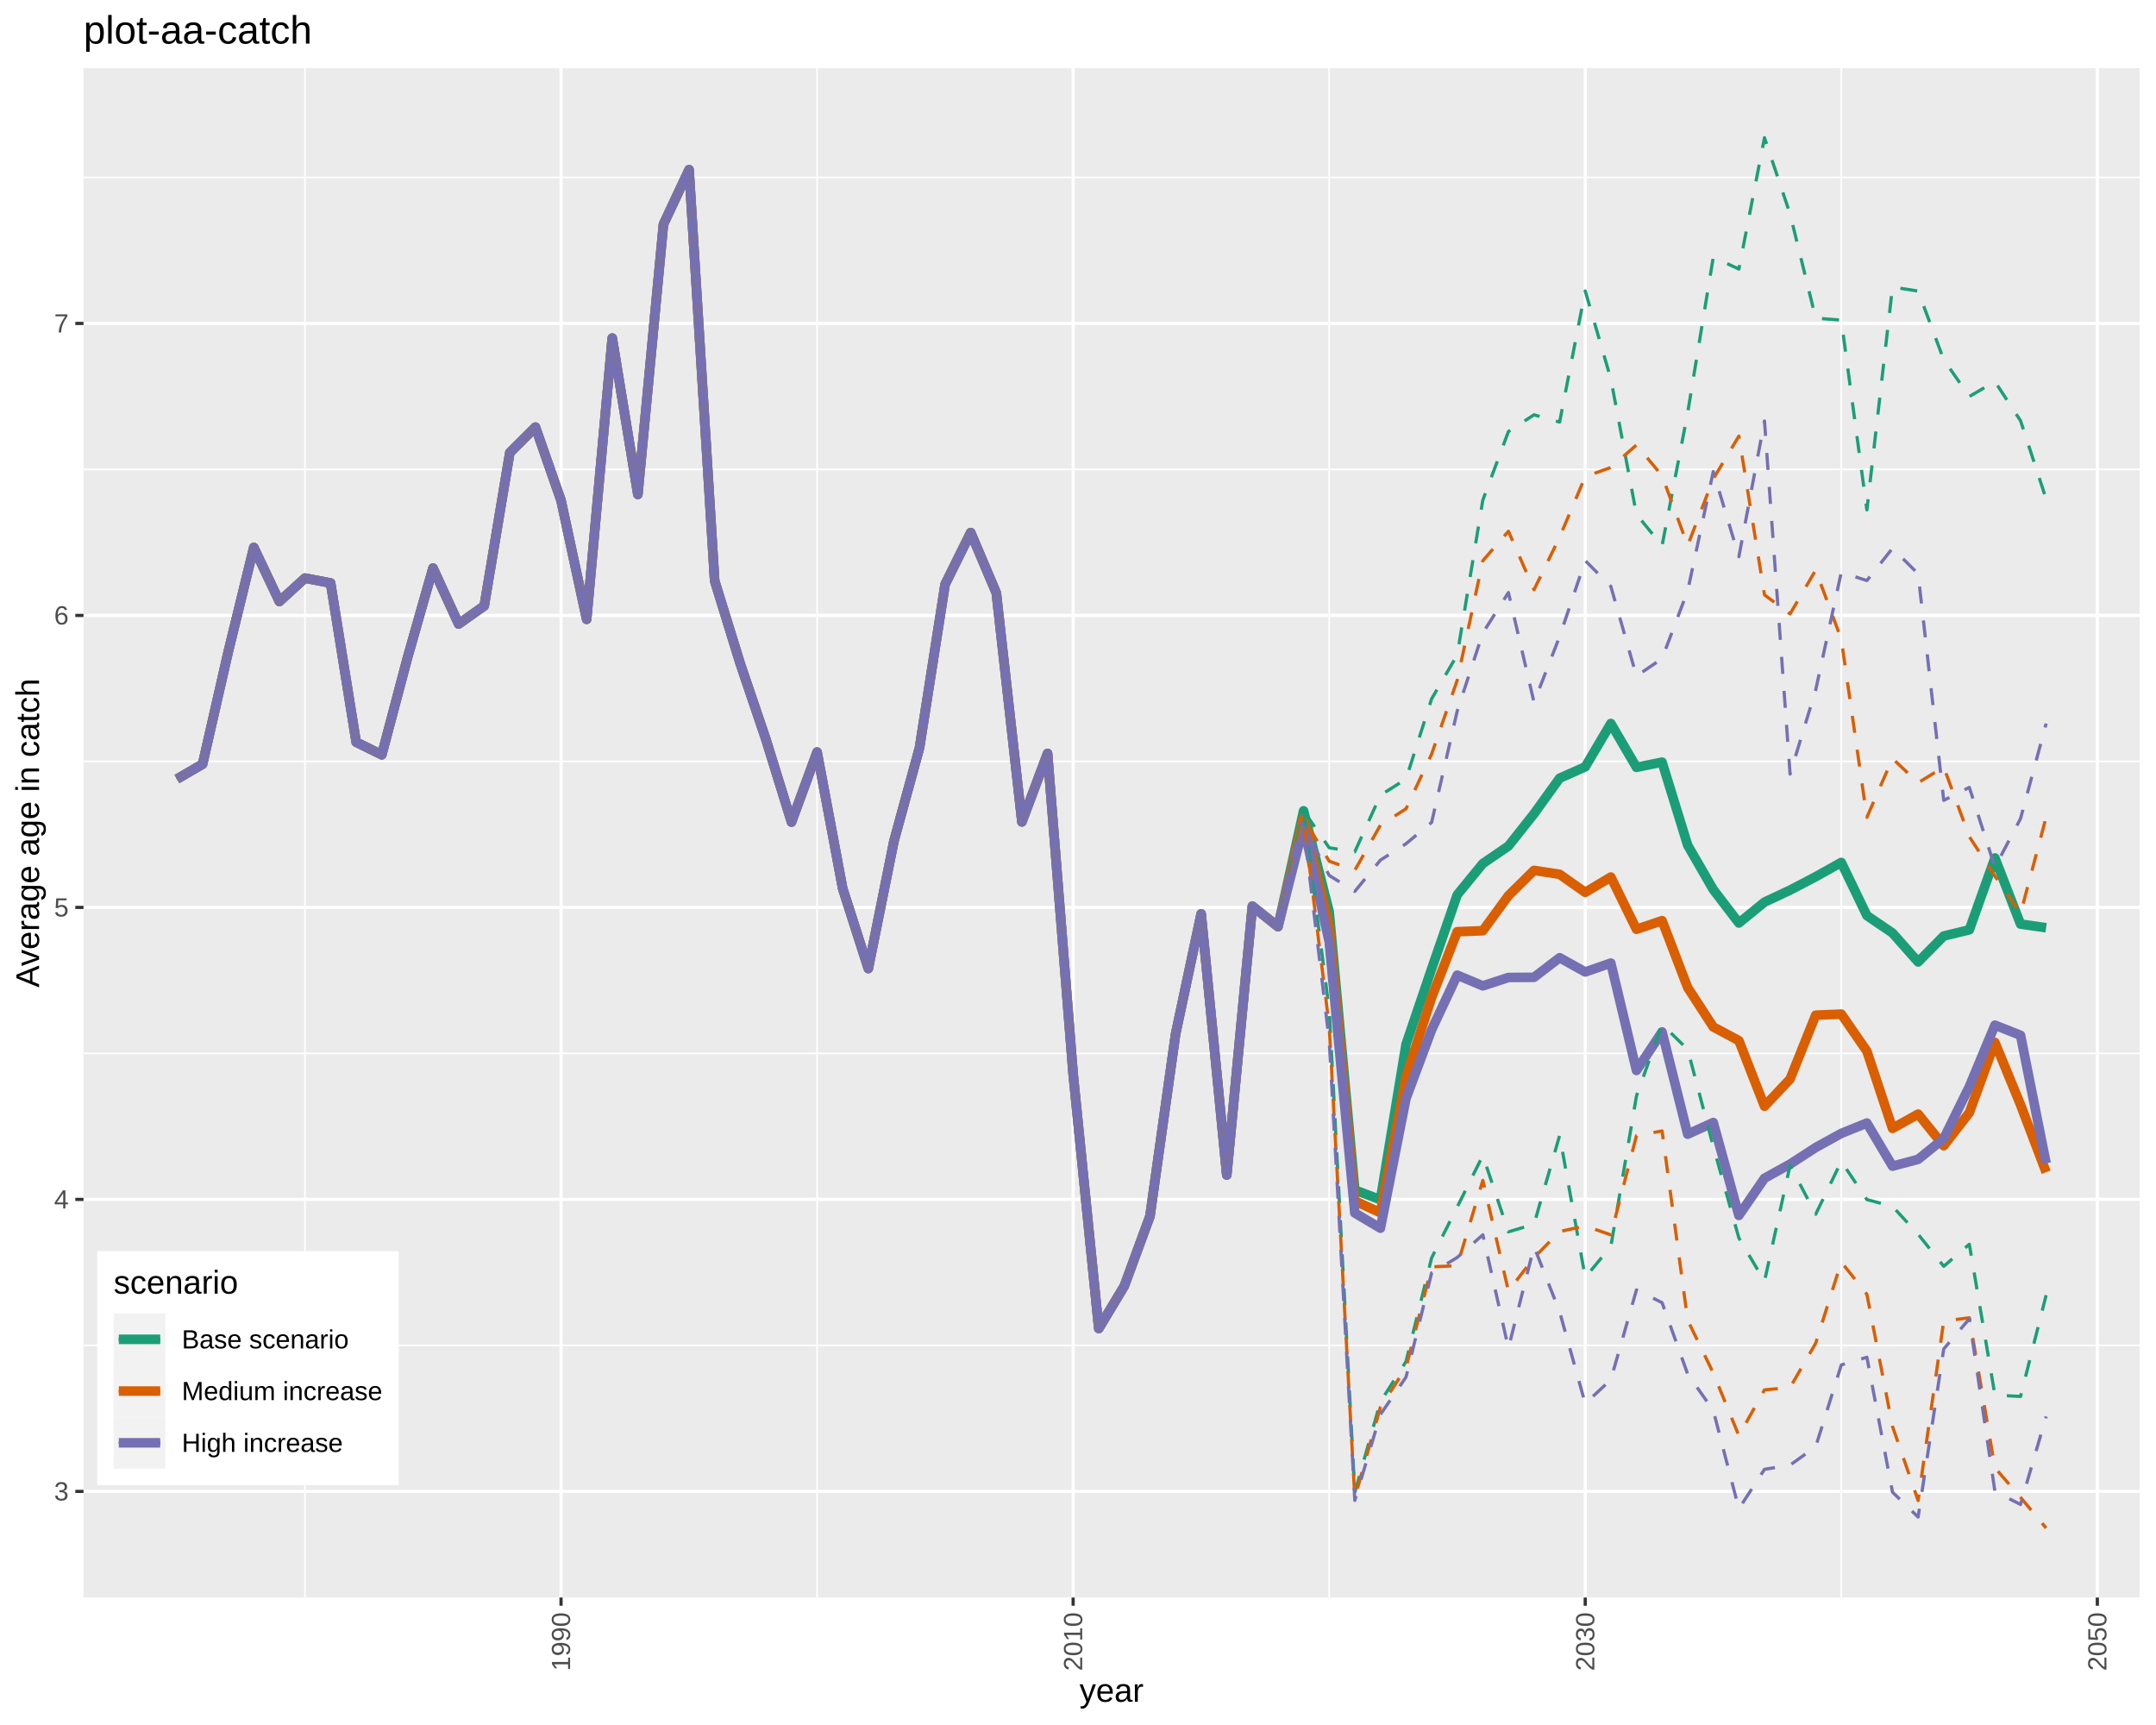
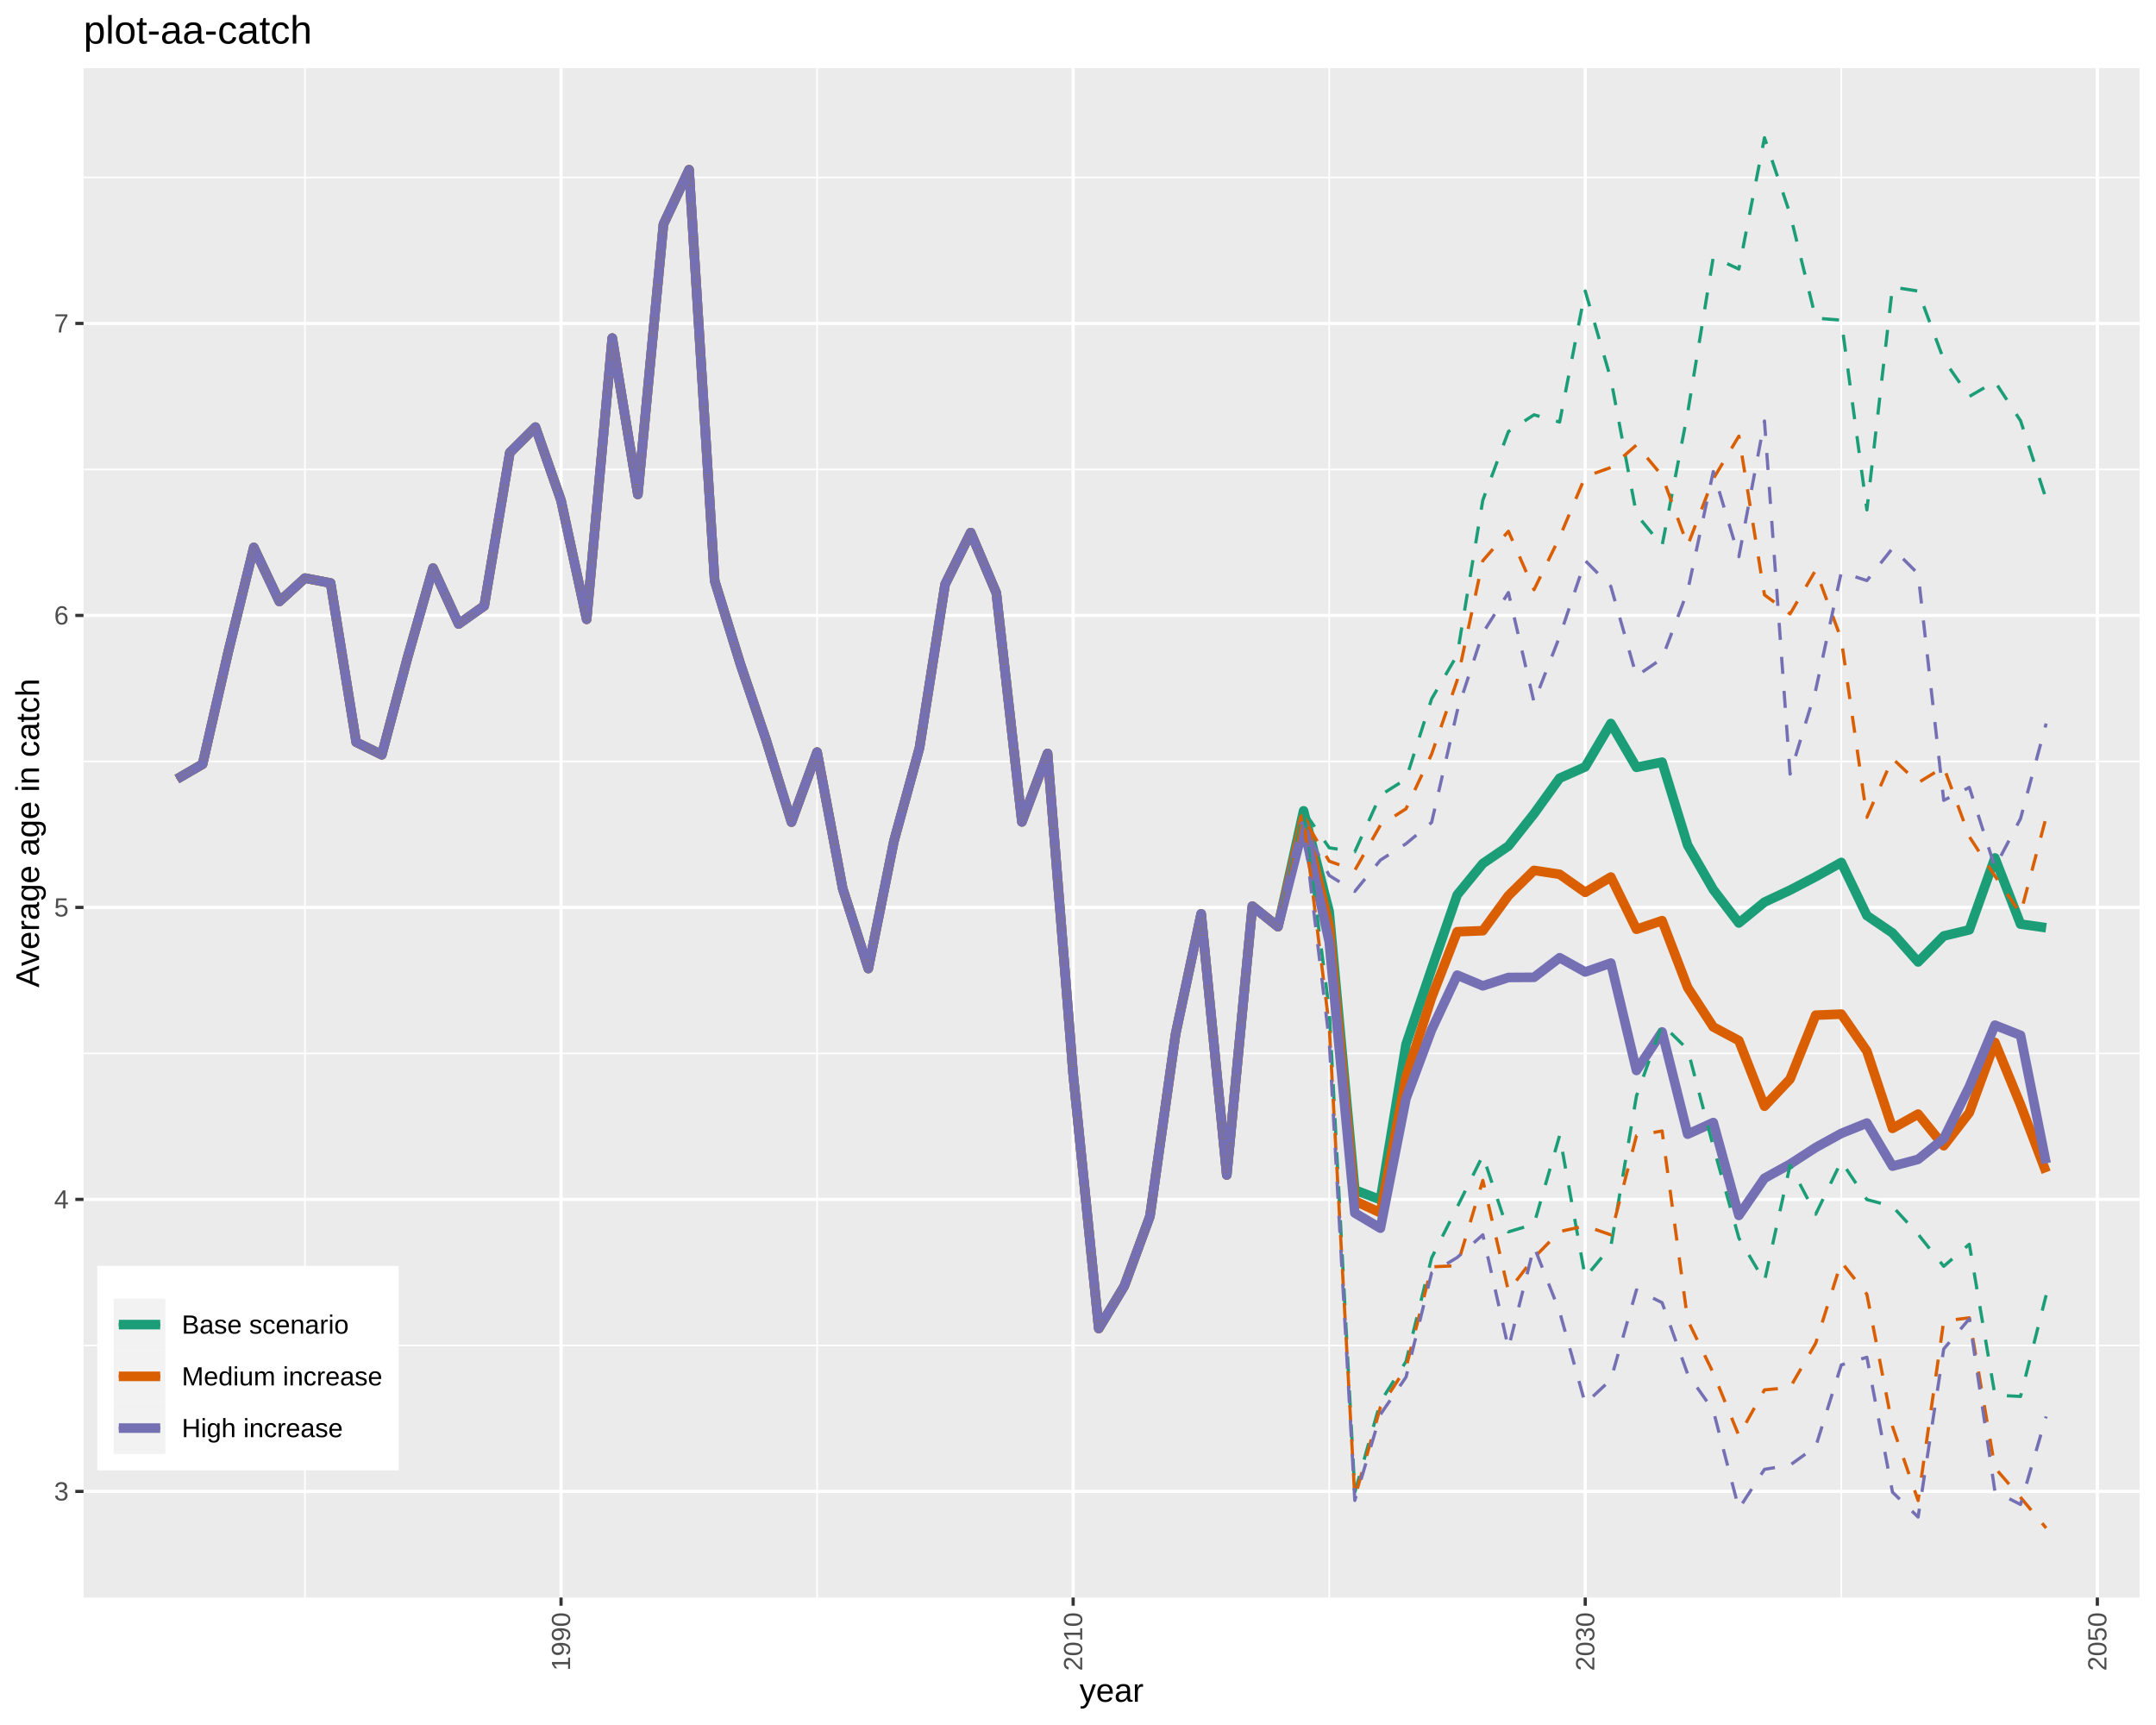
<svg xmlns="http://www.w3.org/2000/svg" viewBox="0 0 720.00 576.00">
  <defs>
    <style type="text/css">
    line, polyline, polygon, path, rect, circle {
      fill: none;
      stroke: #000000;
      stroke-linecap: round;
      stroke-linejoin: round;
      stroke-miterlimit: 10.00;
    }
  </style>
  </defs>
  <rect width="100%" height="100%" style="stroke: none; fill: #FFFFFF;" />
  <rect x="0.00" y="0.00" width="720.00" height="576.00" style="stroke-width: 1.07; stroke: #FFFFFF; fill: #FFFFFF;" />
  <defs>
    <clipPath id="cpMjcuODl8NzE0LjUyfDUzMy40NHwyMi43Nw==">
      <rect x="27.89" y="22.77" width="686.64" height="510.67" />
    </clipPath>
  </defs>
  <rect x="27.89" y="22.77" width="686.64" height="510.67" style="stroke-width: 1.07; stroke: none; fill: #EBEBEB;" clip-path="url(#cpMjcuODl8NzE0LjUyfDUzMy40NHwyMi43Nw==)" />
  <polyline points="27.89,449.25 714.52,449.25 " style="stroke-width: 0.53; stroke: #FFFFFF; stroke-linecap: butt;" clip-path="url(#cpMjcuODl8NzE0LjUyfDUzMy40NHwyMi43Nw==)" />
  <polyline points="27.89,351.75 714.52,351.75 " style="stroke-width: 0.53; stroke: #FFFFFF; stroke-linecap: butt;" clip-path="url(#cpMjcuODl8NzE0LjUyfDUzMy40NHwyMi43Nw==)" />
  <polyline points="27.89,254.25 714.52,254.25 " style="stroke-width: 0.53; stroke: #FFFFFF; stroke-linecap: butt;" clip-path="url(#cpMjcuODl8NzE0LjUyfDUzMy40NHwyMi43Nw==)" />
  <polyline points="27.89,156.75 714.52,156.75 " style="stroke-width: 0.53; stroke: #FFFFFF; stroke-linecap: butt;" clip-path="url(#cpMjcuODl8NzE0LjUyfDUzMy40NHwyMi43Nw==)" />
  <polyline points="27.89,59.25 714.52,59.25 " style="stroke-width: 0.53; stroke: #FFFFFF; stroke-linecap: butt;" clip-path="url(#cpMjcuODl8NzE0LjUyfDUzMy40NHwyMi43Nw==)" />
  <polyline points="101.85,533.44 101.85,22.77 " style="stroke-width: 0.53; stroke: #FFFFFF; stroke-linecap: butt;" clip-path="url(#cpMjcuODl8NzE0LjUyfDUzMy40NHwyMi43Nw==)" />
  <polyline points="272.87,533.44 272.87,22.77 " style="stroke-width: 0.53; stroke: #FFFFFF; stroke-linecap: butt;" clip-path="url(#cpMjcuODl8NzE0LjUyfDUzMy40NHwyMi43Nw==)" />
  <polyline points="443.89,533.44 443.89,22.77 " style="stroke-width: 0.53; stroke: #FFFFFF; stroke-linecap: butt;" clip-path="url(#cpMjcuODl8NzE0LjUyfDUzMy40NHwyMi43Nw==)" />
  <polyline points="614.90,533.44 614.90,22.77 " style="stroke-width: 0.53; stroke: #FFFFFF; stroke-linecap: butt;" clip-path="url(#cpMjcuODl8NzE0LjUyfDUzMy40NHwyMi43Nw==)" />
  <polyline points="27.89,498.00 714.52,498.00 " style="stroke-width: 1.07; stroke: #FFFFFF; stroke-linecap: butt;" clip-path="url(#cpMjcuODl8NzE0LjUyfDUzMy40NHwyMi43Nw==)" />
  <polyline points="27.89,400.50 714.52,400.50 " style="stroke-width: 1.07; stroke: #FFFFFF; stroke-linecap: butt;" clip-path="url(#cpMjcuODl8NzE0LjUyfDUzMy40NHwyMi43Nw==)" />
  <polyline points="27.89,303.00 714.52,303.00 " style="stroke-width: 1.07; stroke: #FFFFFF; stroke-linecap: butt;" clip-path="url(#cpMjcuODl8NzE0LjUyfDUzMy40NHwyMi43Nw==)" />
  <polyline points="27.89,205.50 714.52,205.50 " style="stroke-width: 1.07; stroke: #FFFFFF; stroke-linecap: butt;" clip-path="url(#cpMjcuODl8NzE0LjUyfDUzMy40NHwyMi43Nw==)" />
  <polyline points="27.89,108.00 714.52,108.00 " style="stroke-width: 1.07; stroke: #FFFFFF; stroke-linecap: butt;" clip-path="url(#cpMjcuODl8NzE0LjUyfDUzMy40NHwyMi43Nw==)" />
  <polyline points="187.36,533.44 187.36,22.77 " style="stroke-width: 1.07; stroke: #FFFFFF; stroke-linecap: butt;" clip-path="url(#cpMjcuODl8NzE0LjUyfDUzMy40NHwyMi43Nw==)" />
  <polyline points="358.38,533.44 358.38,22.77 " style="stroke-width: 1.07; stroke: #FFFFFF; stroke-linecap: butt;" clip-path="url(#cpMjcuODl8NzE0LjUyfDUzMy40NHwyMi43Nw==)" />
  <polyline points="529.39,533.44 529.39,22.77 " style="stroke-width: 1.07; stroke: #FFFFFF; stroke-linecap: butt;" clip-path="url(#cpMjcuODl8NzE0LjUyfDUzMy40NHwyMi43Nw==)" />
  <polyline points="700.41,533.44 700.41,22.77 " style="stroke-width: 1.07; stroke: #FFFFFF; stroke-linecap: butt;" clip-path="url(#cpMjcuODl8NzE0LjUyfDUzMy40NHwyMi43Nw==)" />
  <polyline points="59.10,260.13 67.65,255.16 76.20,217.73 84.75,182.81 93.30,200.84 101.85,193.04 110.40,194.68 118.95,247.82 127.50,252.02 136.05,219.76 144.60,189.71 153.16,208.36 161.71,202.31 170.26,151.14 178.81,142.63 187.36,167.11 195.91,206.78 204.46,112.90 213.01,165.09 221.56,74.89 230.11,56.68 238.66,193.93 247.22,221.65 255.77,246.86 264.32,274.50 272.87,251.14 281.42,296.70 289.97,323.40 298.52,280.91 307.07,249.69 315.62,195.12 324.17,177.85 332.72,198.01 341.27,274.43 349.83,251.60 358.38,358.66 366.93,443.59 375.48,429.38 384.03,406.10 392.58,345.35 401.13,305.17 409.68,392.34 418.23,302.59 426.78,309.42 435.33,270.74 443.89,304.42 452.44,397.36 460.99,400.59 469.54,348.75 478.09,323.52 486.64,298.80 495.19,288.35 503.74,282.51 512.29,271.72 520.84,259.85 529.39,256.06 537.94,241.58 546.50,256.22 555.05,254.49 563.60,282.23 572.15,297.04 580.70,308.20 589.25,301.23 597.80,297.22 606.35,292.75 614.90,287.98 623.45,305.72 632.00,311.54 640.56,321.21 649.11,312.54 657.66,310.48 666.21,286.48 674.76,308.57 683.31,309.78 " style="stroke-width: 3.20; stroke: #1B9E77; stroke-linecap: butt;" clip-path="url(#cpMjcuODl8NzE0LjUyfDUzMy40NHwyMi43Nw==)" />
  <polyline points="59.10,260.13 67.65,255.16 76.20,217.73 84.75,182.81 93.30,200.84 101.85,193.04 110.40,194.68 118.95,247.82 127.50,252.02 136.05,219.76 144.60,189.71 153.16,208.36 161.71,202.31 170.26,151.14 178.81,142.63 187.36,167.11 195.91,206.78 204.46,112.90 213.01,165.09 221.56,74.89 230.11,56.68 238.66,193.93 247.22,221.65 255.77,246.86 264.32,274.50 272.87,251.14 281.42,296.70 289.97,323.40 298.52,280.91 307.07,249.69 315.62,195.12 324.17,177.85 332.72,198.01 341.27,274.43 349.83,251.60 358.38,358.66 366.93,443.59 375.48,429.38 384.03,406.10 392.58,345.35 401.13,305.17 409.68,392.34 418.23,302.59 426.78,309.42 435.33,273.23 443.89,309.24 452.44,401.00 460.99,404.95 469.54,359.62 478.09,333.07 486.64,311.11 495.19,310.78 503.74,299.07 512.29,290.63 520.84,291.94 529.39,297.97 537.94,292.85 546.50,310.30 555.05,307.42 563.60,329.75 572.15,342.91 580.70,347.47 589.25,369.38 597.80,360.32 606.35,338.98 614.90,338.62 623.45,351.00 632.00,376.78 640.56,372.01 649.11,382.58 657.66,371.52 666.21,348.08 674.76,368.89 683.31,391.42 " style="stroke-width: 3.20; stroke: #D95F02; stroke-linecap: butt;" clip-path="url(#cpMjcuODl8NzE0LjUyfDUzMy40NHwyMi43Nw==)" />
  <polyline points="59.10,260.13 67.65,255.16 76.20,217.73 84.75,182.81 93.30,200.84 101.85,193.04 110.40,194.68 118.95,247.82 127.50,252.02 136.05,219.76 144.60,189.71 153.16,208.36 161.71,202.31 170.26,151.14 178.81,142.63 187.36,167.11 195.91,206.78 204.46,112.90 213.01,165.09 221.56,74.89 230.11,56.68 238.66,193.93 247.22,221.65 255.77,246.86 264.32,274.50 272.87,251.14 281.42,296.70 289.97,323.40 298.52,280.91 307.07,249.69 315.62,195.12 324.17,177.85 332.72,198.01 341.27,274.43 349.83,251.60 358.38,358.66 366.93,443.59 375.48,429.38 384.03,406.10 392.58,345.35 401.13,305.17 409.68,392.34 418.23,302.59 426.78,309.42 435.33,275.73 443.89,314.52 452.44,405.03 460.99,410.11 469.54,366.80 478.09,343.85 486.64,325.61 495.19,329.19 503.74,326.39 512.29,326.34 520.84,319.79 529.39,324.55 537.94,321.58 546.50,357.44 555.05,344.57 563.60,378.72 572.15,374.83 580.70,405.85 589.25,393.43 597.80,388.71 606.35,383.17 614.90,378.46 623.45,375.00 632.00,389.39 640.56,387.12 649.11,380.21 657.66,362.83 666.21,342.31 674.76,345.69 683.31,388.44 " style="stroke-width: 3.20; stroke: #7570B3; stroke-linecap: butt;" clip-path="url(#cpMjcuODl8NzE0LjUyfDUzMy40NHwyMi43Nw==)" />
  <polyline points="59.10,260.13 67.65,255.16 76.20,217.73 84.75,182.81 93.30,200.84 101.85,193.04 110.40,194.68 118.95,247.82 127.50,252.02 136.05,219.76 144.60,189.71 153.16,208.36 161.71,202.31 170.26,151.14 178.81,142.63 187.36,167.11 195.91,206.78 204.46,112.90 213.01,165.09 221.56,74.89 230.11,56.68 238.66,193.93 247.22,221.65 255.77,246.86 264.32,274.50 272.87,251.14 281.42,296.70 289.97,323.40 298.52,280.91 307.07,249.69 315.62,195.12 324.17,177.85 332.72,198.01 341.27,274.43 349.83,251.60 358.38,358.66 366.93,443.59 375.48,429.38 384.03,406.10 392.58,345.35 401.13,305.17 409.68,392.34 418.23,302.59 426.78,309.42 435.33,270.74 443.89,337.17 452.44,498.36 460.99,468.10 469.54,454.63 478.09,420.02 486.64,403.04 495.19,385.83 503.74,411.33 512.29,408.77 520.84,379.15 529.39,426.53 537.94,416.25 546.50,365.98 555.05,342.03 563.60,350.41 572.15,382.80 580.70,413.39 589.25,427.83 597.80,389.09 606.35,405.45 614.90,387.80 623.45,400.55 632.00,402.83 640.56,412.13 649.11,422.83 657.66,415.47 666.21,465.85 674.76,466.29 683.31,432.48 " style="stroke-width: 1.07; stroke: #1B9E77; stroke-dasharray: 5.69,5.69; stroke-linecap: butt;" clip-path="url(#cpMjcuODl8NzE0LjUyfDUzMy40NHwyMi43Nw==)" />
  <polyline points="59.10,260.13 67.65,255.16 76.20,217.73 84.75,182.81 93.30,200.84 101.85,193.04 110.40,194.68 118.95,247.82 127.50,252.02 136.05,219.76 144.60,189.71 153.16,208.36 161.71,202.31 170.26,151.14 178.81,142.63 187.36,167.11 195.91,206.78 204.46,112.90 213.01,165.09 221.56,74.89 230.11,56.68 238.66,193.93 247.22,221.65 255.77,246.86 264.32,274.50 272.87,251.14 281.42,296.70 289.97,323.40 298.52,280.91 307.07,249.69 315.62,195.12 324.17,177.85 332.72,198.01 341.27,274.43 349.83,251.60 358.38,358.66 366.93,443.59 375.48,429.38 384.03,406.10 392.58,345.35 401.13,305.17 409.68,392.34 418.23,302.59 426.78,309.42 435.33,273.23 443.89,342.57 452.44,500.13 460.99,469.87 469.54,456.73 478.09,423.02 486.64,422.63 495.19,394.14 503.74,431.08 512.29,419.94 520.84,411.23 529.39,409.35 537.94,412.33 546.50,379.23 555.05,377.64 563.60,440.81 572.15,458.47 580.70,479.39 589.25,464.10 597.80,463.31 606.35,448.53 614.90,421.40 623.45,432.18 632.00,476.28 640.56,501.06 649.11,441.11 657.66,440.03 666.21,490.13 674.76,499.99 683.31,510.23 " style="stroke-width: 1.07; stroke: #D95F02; stroke-dasharray: 5.69,5.69; stroke-linecap: butt;" clip-path="url(#cpMjcuODl8NzE0LjUyfDUzMy40NHwyMi43Nw==)" />
  <polyline points="59.10,260.13 67.65,255.16 76.20,217.73 84.75,182.81 93.30,200.84 101.85,193.04 110.40,194.68 118.95,247.82 127.50,252.02 136.05,219.76 144.60,189.71 153.16,208.36 161.71,202.31 170.26,151.14 178.81,142.63 187.36,167.11 195.91,206.78 204.46,112.90 213.01,165.09 221.56,74.89 230.11,56.68 238.66,193.93 247.22,221.65 255.77,246.86 264.32,274.50 272.87,251.14 281.42,296.70 289.97,323.40 298.52,280.91 307.07,249.69 315.62,195.12 324.17,177.85 332.72,198.01 341.27,274.43 349.83,251.60 358.38,358.66 366.93,443.59 375.48,429.38 384.03,406.10 392.58,345.35 401.13,305.17 409.68,392.34 418.23,302.59 426.78,309.42 435.33,275.73 443.89,347.40 452.44,501.01 460.99,472.32 469.54,459.84 478.09,425.04 486.64,419.89 495.19,412.32 503.74,450.16 512.29,416.25 520.84,438.02 529.39,468.68 537.94,460.69 546.50,430.72 555.05,434.97 563.60,458.83 572.15,470.96 580.70,503.81 589.25,490.63 597.80,489.21 606.35,483.08 614.90,455.77 623.45,453.20 632.00,498.25 640.56,506.57 649.11,450.43 657.66,440.37 666.21,498.03 674.76,502.36 683.31,472.99 " style="stroke-width: 1.07; stroke: #7570B3; stroke-dasharray: 5.69,5.69; stroke-linecap: butt;" clip-path="url(#cpMjcuODl8NzE0LjUyfDUzMy40NHwyMi43Nw==)" />
  <polyline points="59.10,260.13 67.65,255.16 76.20,217.73 84.75,182.81 93.30,200.84 101.85,193.04 110.40,194.68 118.95,247.82 127.50,252.02 136.05,219.76 144.60,189.71 153.16,208.36 161.71,202.31 170.26,151.14 178.81,142.63 187.36,167.11 195.91,206.78 204.46,112.90 213.01,165.09 221.56,74.89 230.11,56.68 238.66,193.93 247.22,221.65 255.77,246.86 264.32,274.50 272.87,251.14 281.42,296.70 289.97,323.40 298.52,280.91 307.07,249.69 315.62,195.12 324.17,177.85 332.72,198.01 341.27,274.43 349.83,251.60 358.38,358.66 366.93,443.59 375.48,429.38 384.03,406.10 392.58,345.35 401.13,305.17 409.68,392.34 418.23,302.59 426.78,309.42 435.33,270.74 443.89,283.08 452.44,284.42 460.99,265.54 469.54,260.13 478.09,233.36 486.64,218.69 495.19,167.00 503.74,144.09 512.29,138.51 520.84,140.93 529.39,97.16 537.94,126.52 546.50,171.76 555.05,182.22 563.60,137.84 572.15,85.88 580.70,89.85 589.25,45.98 597.80,71.46 606.35,106.23 614.90,106.90 623.45,170.25 632.00,95.85 640.56,97.19 649.11,120.12 657.66,132.39 666.21,127.42 674.76,140.48 683.31,166.62 " style="stroke-width: 1.07; stroke: #1B9E77; stroke-dasharray: 5.69,5.69; stroke-linecap: butt;" clip-path="url(#cpMjcuODl8NzE0LjUyfDUzMy40NHwyMi43Nw==)" />
  <polyline points="59.10,260.13 67.65,255.16 76.20,217.73 84.75,182.81 93.30,200.84 101.85,193.04 110.40,194.68 118.95,247.82 127.50,252.02 136.05,219.76 144.60,189.71 153.16,208.36 161.71,202.31 170.26,151.14 178.81,142.63 187.36,167.11 195.91,206.78 204.46,112.90 213.01,165.09 221.56,74.89 230.11,56.68 238.66,193.93 247.22,221.65 255.77,246.86 264.32,274.50 272.87,251.14 281.42,296.70 289.97,323.40 298.52,280.91 307.07,249.69 315.62,195.12 324.17,177.85 332.72,198.01 341.27,274.43 349.83,251.60 358.38,358.66 366.93,443.59 375.48,429.38 384.03,406.10 392.58,345.35 401.13,305.17 409.68,392.34 418.23,302.59 426.78,309.42 435.33,273.23 443.89,287.56 452.44,290.60 460.99,275.53 469.54,270.07 478.09,251.81 486.64,227.14 495.19,187.23 503.74,177.39 512.29,196.92 520.84,179.36 529.39,159.15 537.94,156.10 546.50,148.58 555.05,158.85 563.60,182.15 572.15,159.90 580.70,145.62 589.25,198.63 597.80,204.99 606.35,190.37 614.90,213.42 623.45,272.91 632.00,253.27 640.56,261.38 649.11,256.12 657.66,279.38 666.21,292.51 674.76,305.06 683.31,272.86 " style="stroke-width: 1.07; stroke: #D95F02; stroke-dasharray: 5.69,5.69; stroke-linecap: butt;" clip-path="url(#cpMjcuODl8NzE0LjUyfDUzMy40NHwyMi43Nw==)" />
  <polyline points="59.10,260.13 67.65,255.16 76.20,217.73 84.75,182.81 93.30,200.84 101.85,193.04 110.40,194.68 118.95,247.82 127.50,252.02 136.05,219.76 144.60,189.71 153.16,208.36 161.71,202.31 170.26,151.14 178.81,142.63 187.36,167.11 195.91,206.78 204.46,112.90 213.01,165.09 221.56,74.89 230.11,56.68 238.66,193.93 247.22,221.65 255.77,246.86 264.32,274.50 272.87,251.14 281.42,296.70 289.97,323.40 298.52,280.91 307.07,249.69 315.62,195.12 324.17,177.85 332.72,198.01 341.27,274.43 349.83,251.60 358.38,358.66 366.93,443.59 375.48,429.38 384.03,406.10 392.58,345.35 401.13,305.17 409.68,392.34 418.23,302.59 426.78,309.42 435.33,275.73 443.89,292.32 452.44,297.65 460.99,287.20 469.54,281.73 478.09,274.61 486.64,237.42 495.19,211.35 503.74,197.86 512.29,234.50 520.84,212.54 529.39,187.19 537.94,195.80 546.50,225.76 555.05,219.89 563.60,197.29 572.15,157.46 580.70,185.89 589.25,140.57 597.80,258.48 606.35,230.40 614.90,191.09 623.45,193.86 632.00,183.08 640.56,191.59 649.11,267.25 657.66,262.92 666.21,289.60 674.76,273.34 683.31,241.60 " style="stroke-width: 1.07; stroke: #7570B3; stroke-dasharray: 5.69,5.69; stroke-linecap: butt;" clip-path="url(#cpMjcuODl8NzE0LjUyfDUzMy40NHwyMi43Nw==)" />
  <defs>
    <clipPath id="cpMC4wMHw3MjAuMDB8NTc2LjAwfDAuMDA=">
      <rect x="0.00" y="0.00" width="720.00" height="576.00" />
    </clipPath>
  </defs>
  <g clip-path="url(#cpMC4wMHw3MjAuMDB8NTc2LjAwfDAuMDA=)">
    <text x="18.06" y="501.02" style="font-size: 8.80px; fill: #4D4D4D; font-family: Liberation Sans;" textLength="4.89px" lengthAdjust="spacingAndGlyphs">3</text>
  </g>
  <g clip-path="url(#cpMC4wMHw3MjAuMDB8NTc2LjAwfDAuMDA=)">
    <text x="18.06" y="403.52" style="font-size: 8.80px; fill: #4D4D4D; font-family: Liberation Sans;" textLength="4.89px" lengthAdjust="spacingAndGlyphs">4</text>
  </g>
  <g clip-path="url(#cpMC4wMHw3MjAuMDB8NTc2LjAwfDAuMDA=)">
    <text x="18.06" y="306.02" style="font-size: 8.80px; fill: #4D4D4D; font-family: Liberation Sans;" textLength="4.89px" lengthAdjust="spacingAndGlyphs">5</text>
  </g>
  <g clip-path="url(#cpMC4wMHw3MjAuMDB8NTc2LjAwfDAuMDA=)">
    <text x="18.06" y="208.52" style="font-size: 8.80px; fill: #4D4D4D; font-family: Liberation Sans;" textLength="4.89px" lengthAdjust="spacingAndGlyphs">6</text>
  </g>
  <g clip-path="url(#cpMC4wMHw3MjAuMDB8NTc2LjAwfDAuMDA=)">
    <text x="18.06" y="111.02" style="font-size: 8.80px; fill: #4D4D4D; font-family: Liberation Sans;" textLength="4.89px" lengthAdjust="spacingAndGlyphs">7</text>
  </g>
  <polyline points="25.15,498.00 27.89,498.00 " style="stroke-width: 1.07; stroke: #333333; stroke-linecap: butt;" clip-path="url(#cpMC4wMHw3MjAuMDB8NTc2LjAwfDAuMDA=)" />
  <polyline points="25.15,400.50 27.89,400.50 " style="stroke-width: 1.07; stroke: #333333; stroke-linecap: butt;" clip-path="url(#cpMC4wMHw3MjAuMDB8NTc2LjAwfDAuMDA=)" />
  <polyline points="25.15,303.00 27.89,303.00 " style="stroke-width: 1.07; stroke: #333333; stroke-linecap: butt;" clip-path="url(#cpMC4wMHw3MjAuMDB8NTc2LjAwfDAuMDA=)" />
  <polyline points="25.15,205.50 27.89,205.50 " style="stroke-width: 1.07; stroke: #333333; stroke-linecap: butt;" clip-path="url(#cpMC4wMHw3MjAuMDB8NTc2LjAwfDAuMDA=)" />
  <polyline points="25.15,108.00 27.89,108.00 " style="stroke-width: 1.07; stroke: #333333; stroke-linecap: butt;" clip-path="url(#cpMC4wMHw3MjAuMDB8NTc2LjAwfDAuMDA=)" />
  <polyline points="187.36,536.18 187.36,533.44 " style="stroke-width: 1.07; stroke: #333333; stroke-linecap: butt;" clip-path="url(#cpMC4wMHw3MjAuMDB8NTc2LjAwfDAuMDA=)" />
  <polyline points="358.38,536.18 358.38,533.44 " style="stroke-width: 1.07; stroke: #333333; stroke-linecap: butt;" clip-path="url(#cpMC4wMHw3MjAuMDB8NTc2LjAwfDAuMDA=)" />
  <polyline points="529.39,536.18 529.39,533.44 " style="stroke-width: 1.07; stroke: #333333; stroke-linecap: butt;" clip-path="url(#cpMC4wMHw3MjAuMDB8NTc2LjAwfDAuMDA=)" />
  <polyline points="700.41,536.18 700.41,533.44 " style="stroke-width: 1.07; stroke: #333333; stroke-linecap: butt;" clip-path="url(#cpMC4wMHw3MjAuMDB8NTc2LjAwfDAuMDA=)" />
  <g clip-path="url(#cpMC4wMHw3MjAuMDB8NTc2LjAwfDAuMDA=)">
    <text transform="translate(190.38,557.94) rotate(-90)" style="font-size: 8.80px; fill: #4D4D4D; font-family: Liberation Sans;" textLength="19.56px" lengthAdjust="spacingAndGlyphs">1990</text>
  </g>
  <g clip-path="url(#cpMC4wMHw3MjAuMDB8NTc2LjAwfDAuMDA=)">
    <text transform="translate(361.40,557.94) rotate(-90)" style="font-size: 8.80px; fill: #4D4D4D; font-family: Liberation Sans;" textLength="19.56px" lengthAdjust="spacingAndGlyphs">2010</text>
  </g>
  <g clip-path="url(#cpMC4wMHw3MjAuMDB8NTc2LjAwfDAuMDA=)">
    <text transform="translate(532.42,557.94) rotate(-90)" style="font-size: 8.80px; fill: #4D4D4D; font-family: Liberation Sans;" textLength="19.56px" lengthAdjust="spacingAndGlyphs">2030</text>
  </g>
  <g clip-path="url(#cpMC4wMHw3MjAuMDB8NTc2LjAwfDAuMDA=)">
    <text transform="translate(703.44,557.94) rotate(-90)" style="font-size: 8.80px; fill: #4D4D4D; font-family: Liberation Sans;" textLength="19.56px" lengthAdjust="spacingAndGlyphs">2050</text>
  </g>
  <g clip-path="url(#cpMC4wMHw3MjAuMDB8NTc2LjAwfDAuMDA=)">
    <text x="360.50" y="568.24" style="font-size: 11.00px; font-family: Liberation Sans;" textLength="21.41px" lengthAdjust="spacingAndGlyphs">year</text>
  </g>
  <g clip-path="url(#cpMC4wMHw3MjAuMDB8NTc2LjAwfDAuMDA=)">
    <text transform="translate(13.04,329.72) rotate(-90)" style="font-size: 11.00px; font-family: Liberation Sans;" textLength="103.23px" lengthAdjust="spacingAndGlyphs">Average age in catch</text>
  </g>
-   <rect x="32.47" y="417.78" width="100.69" height="78.12" style="stroke-width: 1.07; stroke: none; fill: #FFFFFF;" clip-path="url(#cpMC4wMHw3MjAuMDB8NTc2LjAwfDAuMDA=)" />
+   <rect x="32.47" y="422.70" width="100.69" height="68.28" style="stroke-width: 1.07; stroke: none; fill: #FFFFFF;" clip-path="url(#cpMC4wMHw3MjAuMDB8NTc2LjAwfDAuMDA=)" />
+   <rect x="37.95" y="433.66" width="17.28" height="17.28" style="stroke-width: 1.07; stroke: none; fill: #F2F2F2;" clip-path="url(#cpMC4wMHw3MjAuMDB8NTc2LjAwfDAuMDA=)" />
+   <line x1="39.68" y1="442.30" x2="53.50" y2="442.30" style="stroke-width: 3.20; stroke: #1B9E77; stroke-linecap: butt;" clip-path="url(#cpMC4wMHw3MjAuMDB8NTc2LjAwfDAuMDA=)" />
+   <line x1="39.68" y1="442.30" x2="53.50" y2="442.30" style="stroke-width: 1.07; stroke: #1B9E77; stroke-dasharray: 5.69,5.69; stroke-linecap: butt;" clip-path="url(#cpMC4wMHw3MjAuMDB8NTc2LjAwfDAuMDA=)" />
+   <line x1="39.68" y1="442.30" x2="53.50" y2="442.30" style="stroke-width: 1.07; stroke: #1B9E77; stroke-dasharray: 5.69,5.69; stroke-linecap: butt;" clip-path="url(#cpMC4wMHw3MjAuMDB8NTc2LjAwfDAuMDA=)" />
+   <rect x="37.95" y="450.94" width="17.28" height="17.28" style="stroke-width: 1.07; stroke: none; fill: #F2F2F2;" clip-path="url(#cpMC4wMHw3MjAuMDB8NTc2LjAwfDAuMDA=)" />
+   <line x1="39.68" y1="459.58" x2="53.50" y2="459.58" style="stroke-width: 3.20; stroke: #D95F02; stroke-linecap: butt;" clip-path="url(#cpMC4wMHw3MjAuMDB8NTc2LjAwfDAuMDA=)" />
+   <line x1="39.68" y1="459.58" x2="53.50" y2="459.58" style="stroke-width: 1.07; stroke: #D95F02; stroke-dasharray: 5.69,5.69; stroke-linecap: butt;" clip-path="url(#cpMC4wMHw3MjAuMDB8NTc2LjAwfDAuMDA=)" />
+   <line x1="39.68" y1="459.58" x2="53.50" y2="459.58" style="stroke-width: 1.07; stroke: #D95F02; stroke-dasharray: 5.69,5.69; stroke-linecap: butt;" clip-path="url(#cpMC4wMHw3MjAuMDB8NTc2LjAwfDAuMDA=)" />
+   <rect x="37.95" y="468.22" width="17.28" height="17.28" style="stroke-width: 1.07; stroke: none; fill: #F2F2F2;" clip-path="url(#cpMC4wMHw3MjAuMDB8NTc2LjAwfDAuMDA=)" />
+   <line x1="39.68" y1="476.86" x2="53.50" y2="476.86" style="stroke-width: 3.20; stroke: #7570B3; stroke-linecap: butt;" clip-path="url(#cpMC4wMHw3MjAuMDB8NTc2LjAwfDAuMDA=)" />
+   <line x1="39.68" y1="476.86" x2="53.50" y2="476.86" style="stroke-width: 1.07; stroke: #7570B3; stroke-dasharray: 5.69,5.69; stroke-linecap: butt;" clip-path="url(#cpMC4wMHw3MjAuMDB8NTc2LjAwfDAuMDA=)" />
+   <line x1="39.68" y1="476.86" x2="53.50" y2="476.86" style="stroke-width: 1.07; stroke: #7570B3; stroke-dasharray: 5.69,5.69; stroke-linecap: butt;" clip-path="url(#cpMC4wMHw3MjAuMDB8NTc2LjAwfDAuMDA=)" />
  <g clip-path="url(#cpMC4wMHw3MjAuMDB8NTc2LjAwfDAuMDA=)">
-     <text x="37.95" y="431.96" style="font-size: 11.00px; font-family: Liberation Sans;" textLength="41.59px" lengthAdjust="spacingAndGlyphs">scenario</text>
-   </g>
-   <rect x="37.95" y="438.58" width="17.28" height="17.28" style="stroke-width: 1.07; stroke: none; fill: #F2F2F2;" clip-path="url(#cpMC4wMHw3MjAuMDB8NTc2LjAwfDAuMDA=)" />
-   <line x1="39.68" y1="447.22" x2="53.50" y2="447.22" style="stroke-width: 3.20; stroke: #1B9E77; stroke-linecap: butt;" clip-path="url(#cpMC4wMHw3MjAuMDB8NTc2LjAwfDAuMDA=)" />
-   <line x1="39.68" y1="447.22" x2="53.50" y2="447.22" style="stroke-width: 1.07; stroke: #1B9E77; stroke-dasharray: 5.69,5.69; stroke-linecap: butt;" clip-path="url(#cpMC4wMHw3MjAuMDB8NTc2LjAwfDAuMDA=)" />
-   <line x1="39.68" y1="447.22" x2="53.50" y2="447.22" style="stroke-width: 1.07; stroke: #1B9E77; stroke-dasharray: 5.69,5.69; stroke-linecap: butt;" clip-path="url(#cpMC4wMHw3MjAuMDB8NTc2LjAwfDAuMDA=)" />
-   <rect x="37.95" y="455.86" width="17.28" height="17.28" style="stroke-width: 1.07; stroke: none; fill: #F2F2F2;" clip-path="url(#cpMC4wMHw3MjAuMDB8NTc2LjAwfDAuMDA=)" />
-   <line x1="39.68" y1="464.50" x2="53.50" y2="464.50" style="stroke-width: 3.20; stroke: #D95F02; stroke-linecap: butt;" clip-path="url(#cpMC4wMHw3MjAuMDB8NTc2LjAwfDAuMDA=)" />
-   <line x1="39.68" y1="464.50" x2="53.50" y2="464.50" style="stroke-width: 1.07; stroke: #D95F02; stroke-dasharray: 5.69,5.69; stroke-linecap: butt;" clip-path="url(#cpMC4wMHw3MjAuMDB8NTc2LjAwfDAuMDA=)" />
-   <line x1="39.68" y1="464.50" x2="53.50" y2="464.50" style="stroke-width: 1.07; stroke: #D95F02; stroke-dasharray: 5.69,5.69; stroke-linecap: butt;" clip-path="url(#cpMC4wMHw3MjAuMDB8NTc2LjAwfDAuMDA=)" />
-   <rect x="37.95" y="473.14" width="17.28" height="17.28" style="stroke-width: 1.07; stroke: none; fill: #F2F2F2;" clip-path="url(#cpMC4wMHw3MjAuMDB8NTc2LjAwfDAuMDA=)" />
-   <line x1="39.68" y1="481.78" x2="53.50" y2="481.78" style="stroke-width: 3.20; stroke: #7570B3; stroke-linecap: butt;" clip-path="url(#cpMC4wMHw3MjAuMDB8NTc2LjAwfDAuMDA=)" />
-   <line x1="39.68" y1="481.78" x2="53.50" y2="481.78" style="stroke-width: 1.07; stroke: #7570B3; stroke-dasharray: 5.69,5.69; stroke-linecap: butt;" clip-path="url(#cpMC4wMHw3MjAuMDB8NTc2LjAwfDAuMDA=)" />
-   <line x1="39.68" y1="481.78" x2="53.50" y2="481.78" style="stroke-width: 1.07; stroke: #7570B3; stroke-dasharray: 5.69,5.69; stroke-linecap: butt;" clip-path="url(#cpMC4wMHw3MjAuMDB8NTc2LjAwfDAuMDA=)" />
-   <g clip-path="url(#cpMC4wMHw3MjAuMDB8NTc2LjAwfDAuMDA=)">
-     <text x="60.71" y="450.25" style="font-size: 8.80px; font-family: Liberation Sans;" textLength="55.75px" lengthAdjust="spacingAndGlyphs">Base scenario</text>
+     <text x="60.71" y="445.33" style="font-size: 8.80px; font-family: Liberation Sans;" textLength="55.75px" lengthAdjust="spacingAndGlyphs">Base scenario</text>
  </g>
  <g clip-path="url(#cpMC4wMHw3MjAuMDB8NTc2LjAwfDAuMDA=)">
-     <text x="60.71" y="467.53" style="font-size: 8.80px; font-family: Liberation Sans;" textLength="66.97px" lengthAdjust="spacingAndGlyphs">Medium increase</text>
+     <text x="60.71" y="462.61" style="font-size: 8.80px; font-family: Liberation Sans;" textLength="66.97px" lengthAdjust="spacingAndGlyphs">Medium increase</text>
  </g>
  <g clip-path="url(#cpMC4wMHw3MjAuMDB8NTc2LjAwfDAuMDA=)">
-     <text x="60.71" y="484.81" style="font-size: 8.80px; font-family: Liberation Sans;" textLength="53.78px" lengthAdjust="spacingAndGlyphs">High increase</text>
+     <text x="60.71" y="479.89" style="font-size: 8.80px; font-family: Liberation Sans;" textLength="53.78px" lengthAdjust="spacingAndGlyphs">High increase</text>
  </g>
  <g clip-path="url(#cpMC4wMHw3MjAuMDB8NTc2LjAwfDAuMDA=)">
    <text x="27.89" y="14.56" style="font-size: 13.20px; font-family: Liberation Sans;" textLength="76.19px" lengthAdjust="spacingAndGlyphs">plot-aa-catch</text>
  </g>
</svg>
